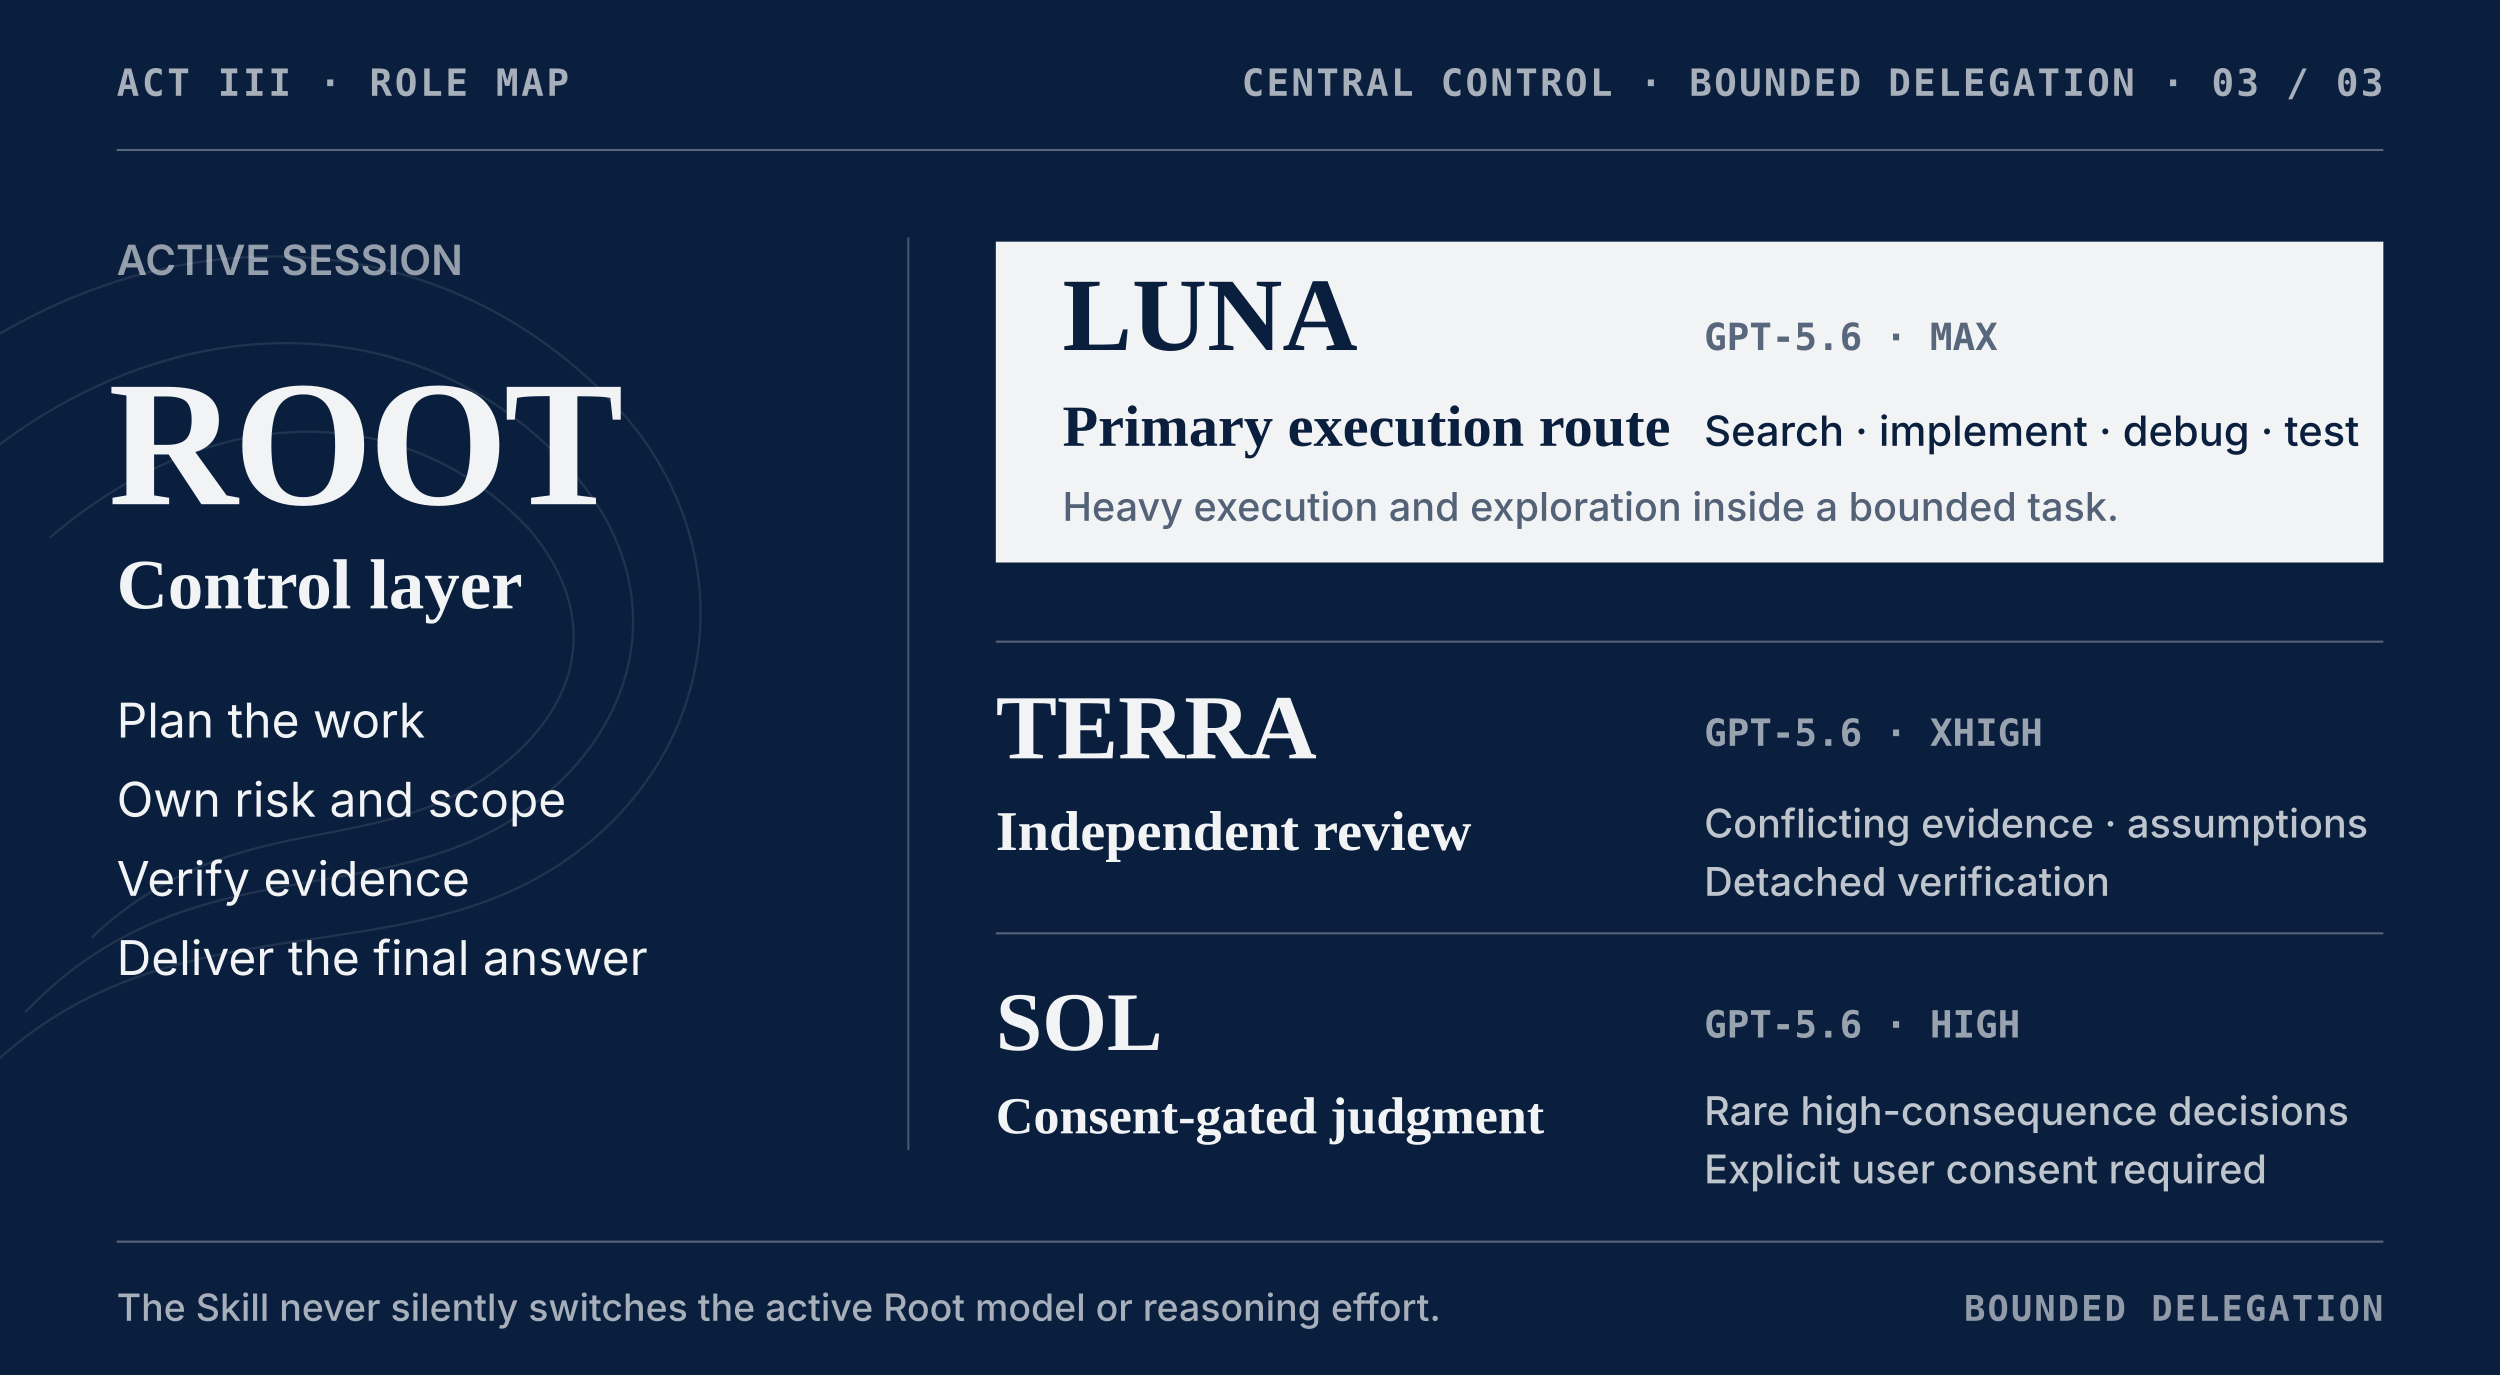
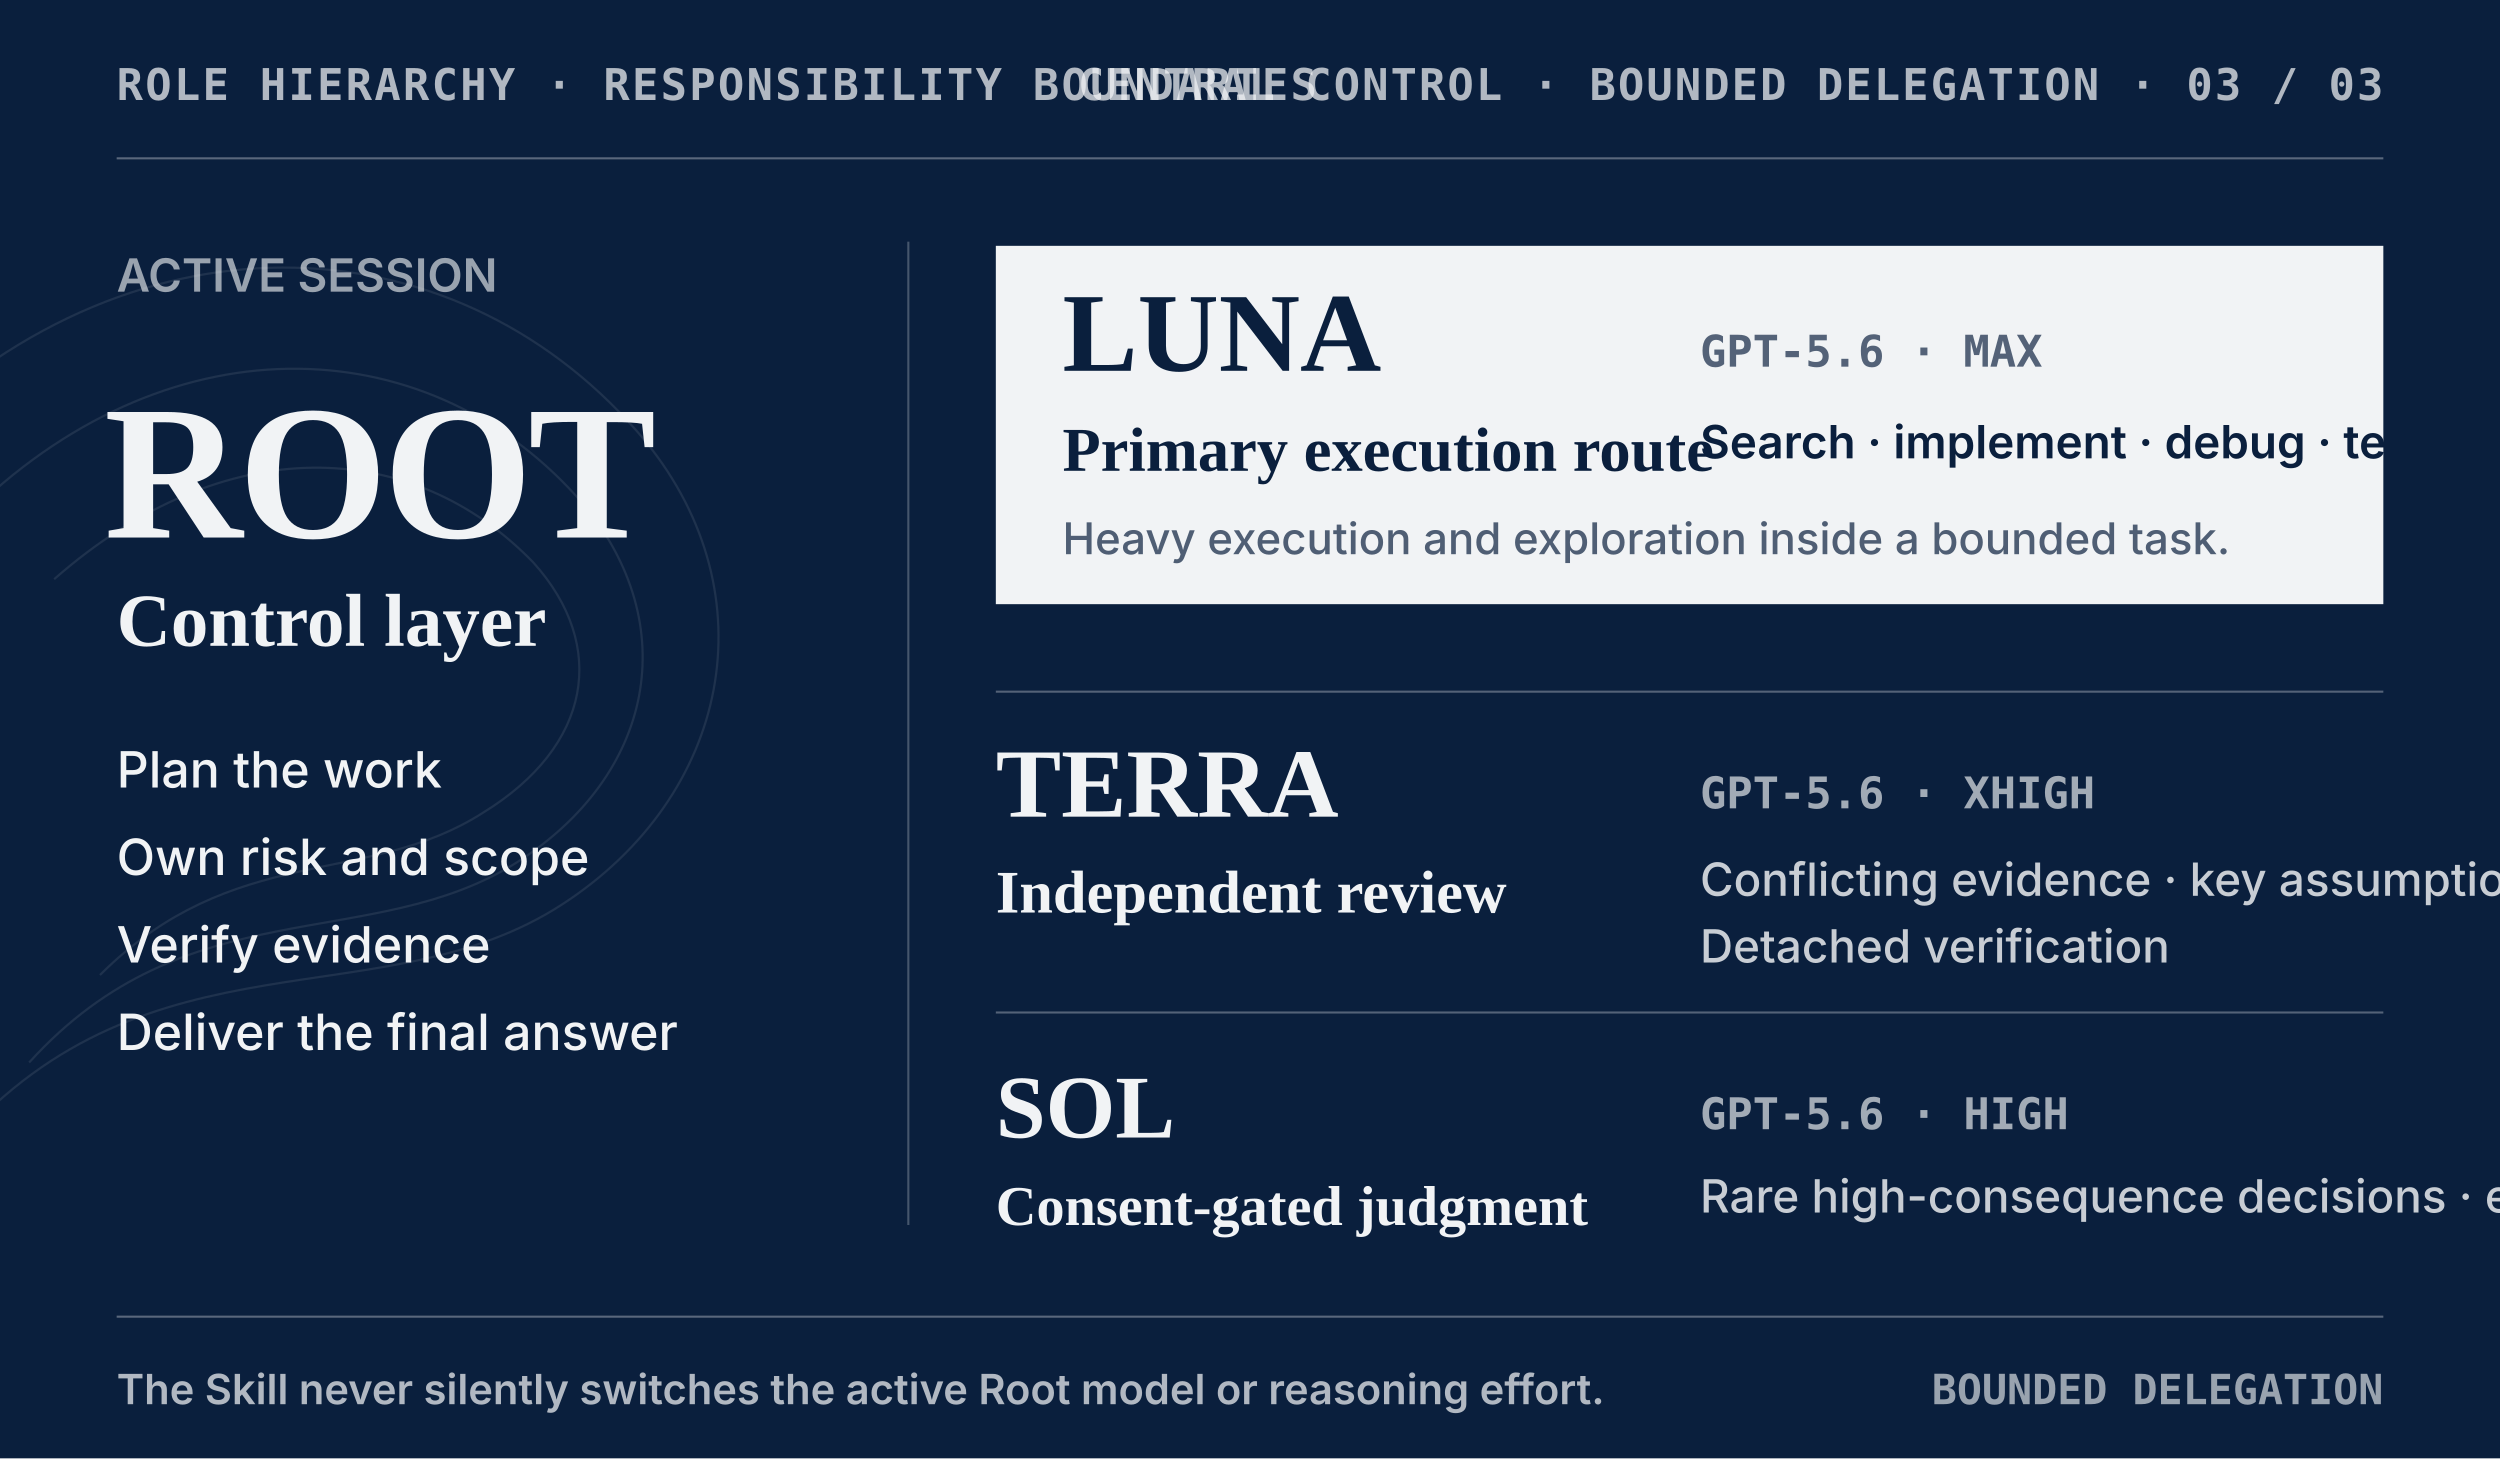
- <svg xmlns="http://www.w3.org/2000/svg" width="1200" height="660" viewBox="0 0 1200 660" role="img" aria-labelledby="title desc">
-   <rect width="1200" height="660" fill="#0a1f3d" />
-   <g fill="none" stroke="#f1f3f5" stroke-width="1.1" opacity="0.1">
-     <path d="M-50 196 C70 92 218 104 302 202 C358 270 344 364 270 414 C184 472 70 426 -18 526" />
-     <path d="M-16 226 C84 140 208 148 276 228 C322 282 310 350 248 392 C178 438 88 406 12 486" />
-     <path d="M24 258 C106 188 198 194 254 254 C288 294 282 340 232 374 C174 412 110 388 44 450" />
+ <svg xmlns="http://www.w3.org/2000/svg" width="1200" height="700" viewBox="0 0 1200 700" role="img" aria-labelledby="title desc">
+   <rect width="1200" height="700" fill="#0a1f3d" />
+   <g fill="none" stroke="#f1f3f5" stroke-width="1.05" opacity="0.09">
+     <path d="M-48 210 C68 96 222 106 310 212 C370 286 350 382 270 434 C184 490 72 444 -20 548" />
+     <path d="M-12 244 C84 152 208 158 280 242 C328 300 314 372 248 414 C178 458 90 426 14 510" />
+     <path d="M26 278 C108 206 198 210 256 270 C292 310 284 358 232 390 C176 426 112 404 48 468" />
  </g>
-   <line x1="56" y1="72" x2="1144" y2="72" stroke="#f1f3f5" stroke-width="1" opacity="0.34" />
-   <line x1="56" y1="596" x2="1144" y2="596" stroke="#f1f3f5" stroke-width="1" opacity="0.34" />
-   <text x="56" y="46" font-family="IBM Plex Mono, SFMono-Regular, Menlo, monospace" font-size="18" font-weight="600" letter-spacing="1.3" fill="#f1f3f5" opacity="0.68">ACT III · ROLE MAP</text>
-   <text x="1144" y="46" text-anchor="end" font-family="IBM Plex Mono, SFMono-Regular, Menlo, monospace" font-size="18" font-weight="600" letter-spacing="1.1" fill="#f1f3f5" opacity="0.68">CENTRAL CONTROL · BOUNDED DELEGATION · 03 / 03</text>
-   <text x="56" y="132" font-family="Inter, Helvetica Neue, Arial, sans-serif" font-size="20" font-weight="600" fill="#f1f3f5" opacity="0.6">ACTIVE SESSION</text>
-   <text x="52" y="242" font-family="Playfair Display, Georgia, Times New Roman, serif" font-size="86" font-weight="700" letter-spacing="-2" fill="#f1f3f5">ROOT</text>
-   <text x="56" y="292" font-family="Playfair Display, Georgia, Times New Roman, serif" font-size="34" font-weight="700" fill="#f1f3f5">Control layer</text>
-   <text x="56" y="354" font-family="Inter, Helvetica Neue, Arial, sans-serif" font-size="23" font-weight="400" fill="#f1f3f5">Plan the work</text>
-   <text x="56" y="392" font-family="Inter, Helvetica Neue, Arial, sans-serif" font-size="23" font-weight="400" fill="#f1f3f5">Own risk and scope</text>
-   <text x="56" y="430" font-family="Inter, Helvetica Neue, Arial, sans-serif" font-size="23" font-weight="400" fill="#f1f3f5">Verify evidence</text>
-   <text x="56" y="468" font-family="Inter, Helvetica Neue, Arial, sans-serif" font-size="23" font-weight="400" fill="#f1f3f5">Deliver the final answer</text>
-   <line x1="436" y1="114" x2="436" y2="552" stroke="#f1f3f5" stroke-width="1" opacity="0.26" />
-   <rect x="478" y="116" width="666" height="154" fill="#f1f3f5" />
-   <text x="510" y="168" font-family="Playfair Display, Georgia, Times New Roman, serif" font-size="50" font-weight="700" fill="#0a1f3d">LUNA</text>
-   <text x="510" y="214" font-family="Playfair Display, Georgia, Times New Roman, serif" font-size="28" font-weight="700" fill="#0a1f3d">Primary execution route</text>
-   <text x="818" y="168" font-family="IBM Plex Mono, SFMono-Regular, Menlo, monospace" font-size="18" font-weight="600" fill="#0a1f3d" opacity="0.66">GPT-5.6 · MAX</text>
-   <text x="818" y="214" font-family="Inter, Helvetica Neue, Arial, sans-serif" font-size="20" font-weight="500" fill="#0a1f3d">Search · implement · debug · test</text>
-   <text x="510" y="250" font-family="Inter, Helvetica Neue, Arial, sans-serif" font-size="19" font-weight="500" fill="#0a1f3d" opacity="0.68">Heavy execution and exploration inside a bounded task.</text>
-   <line x1="478" y1="308" x2="1144" y2="308" stroke="#f1f3f5" stroke-width="1" opacity="0.32" />
-   <text x="478" y="364" font-family="Playfair Display, Georgia, Times New Roman, serif" font-size="44" font-weight="700" fill="#f1f3f5">TERRA</text>
-   <text x="478" y="408" font-family="Playfair Display, Georgia, Times New Roman, serif" font-size="27" font-weight="700" fill="#f1f3f5">Independent review</text>
-   <text x="818" y="358" font-family="IBM Plex Mono, SFMono-Regular, Menlo, monospace" font-size="18" font-weight="600" fill="#f1f3f5" opacity="0.62">GPT-5.6 · XHIGH</text>
-   <text x="818" y="402" font-family="Inter, Helvetica Neue, Arial, sans-serif" font-size="19" font-weight="500" fill="#f1f3f5" opacity="0.78">Conflicting evidence · assumptions</text>
-   <text x="818" y="430" font-family="Inter, Helvetica Neue, Arial, sans-serif" font-size="19" font-weight="500" fill="#f1f3f5" opacity="0.78">Detached verification</text>
-   <line x1="478" y1="448" x2="1144" y2="448" stroke="#f1f3f5" stroke-width="1" opacity="0.32" />
-   <text x="478" y="504" font-family="Playfair Display, Georgia, Times New Roman, serif" font-size="40" font-weight="700" fill="#f1f3f5">SOL</text>
-   <text x="478" y="544" font-family="Playfair Display, Georgia, Times New Roman, serif" font-size="25" font-weight="700" fill="#f1f3f5">Consent-gated judgment</text>
-   <text x="818" y="498" font-family="IBM Plex Mono, SFMono-Regular, Menlo, monospace" font-size="18" font-weight="600" fill="#f1f3f5" opacity="0.62">GPT-5.6 · HIGH</text>
-   <text x="818" y="540" font-family="Inter, Helvetica Neue, Arial, sans-serif" font-size="19" font-weight="500" fill="#f1f3f5" opacity="0.78">Rare high-consequence decisions</text>
-   <text x="818" y="568" font-family="Inter, Helvetica Neue, Arial, sans-serif" font-size="19" font-weight="500" fill="#f1f3f5" opacity="0.78">Explicit user consent required</text>
-   <text x="56" y="634" font-family="Inter, Helvetica Neue, Arial, sans-serif" font-size="18" font-weight="500" fill="#f1f3f5" opacity="0.68">The Skill never silently switches the active Root model or reasoning effort.</text>
-   <text x="1144" y="634" text-anchor="end" font-family="IBM Plex Mono, SFMono-Regular, Menlo, monospace" font-size="17" font-weight="600" letter-spacing="1" fill="#f1f3f5" opacity="0.58">BOUNDED DELEGATION</text>
+   <line x1="56" y1="76" x2="1144" y2="76" stroke="#f1f3f5" stroke-width="1" opacity="0.34" />
+   <line x1="56" y1="632" x2="1144" y2="632" stroke="#f1f3f5" stroke-width="1" opacity="0.34" />
+   <text x="56" y="48" font-family="IBM Plex Mono, SFMono-Regular, Menlo, monospace" font-size="21" font-weight="600" letter-spacing="1.1" fill="#f1f3f5" opacity="0.72">ROLE HIERARCHY · RESPONSIBILITY BOUNDARIES</text>
+   <text x="1144" y="48" text-anchor="end" font-family="IBM Plex Mono, SFMono-Regular, Menlo, monospace" font-size="21" font-weight="600" letter-spacing="1" fill="#f1f3f5" opacity="0.72">CENTRAL CONTROL · BOUNDED DELEGATION · 03 / 03</text>
+   <text x="56" y="140" font-family="Inter, Helvetica Neue, Arial, sans-serif" font-size="22" font-weight="600" fill="#f1f3f5" opacity="0.62">ACTIVE SESSION</text>
+   <text x="50" y="258" font-family="Playfair Display, Georgia, Times New Roman, serif" font-size="92" font-weight="700" letter-spacing="-2" fill="#f1f3f5">ROOT</text>
+   <text x="56" y="310" font-family="Playfair Display, Georgia, Times New Roman, serif" font-size="36" font-weight="700" fill="#f1f3f5">Control layer</text>
+   <text x="56" y="378" font-family="Inter, Helvetica Neue, Arial, sans-serif" font-size="24" font-weight="500" fill="#f1f3f5">Plan the work</text>
+   <text x="56" y="420" font-family="Inter, Helvetica Neue, Arial, sans-serif" font-size="24" font-weight="500" fill="#f1f3f5">Own risk and scope</text>
+   <text x="56" y="462" font-family="Inter, Helvetica Neue, Arial, sans-serif" font-size="24" font-weight="500" fill="#f1f3f5">Verify evidence</text>
+   <text x="56" y="504" font-family="Inter, Helvetica Neue, Arial, sans-serif" font-size="24" font-weight="500" fill="#f1f3f5">Deliver the final answer</text>
+   <line x1="436" y1="116" x2="436" y2="588" stroke="#f1f3f5" stroke-width="1" opacity="0.26" />
+   <rect x="478" y="118" width="666" height="172" fill="#f1f3f5" />
+   <text x="510" y="178" font-family="Playfair Display, Georgia, Times New Roman, serif" font-size="54" font-weight="700" fill="#0a1f3d">LUNA</text>
+   <text x="510" y="226" font-family="Playfair Display, Georgia, Times New Roman, serif" font-size="30" font-weight="700" fill="#0a1f3d">Primary execution route</text>
+   <text x="816" y="176" font-family="IBM Plex Mono, SFMono-Regular, Menlo, monospace" font-size="21" font-weight="600" fill="#0a1f3d" opacity="0.68">GPT-5.6 · MAX</text>
+   <text x="816" y="220" font-family="Inter, Helvetica Neue, Arial, sans-serif" font-size="22" font-weight="600" fill="#0a1f3d">Search · implement · debug · test</text>
+   <text x="510" y="266" font-family="Inter, Helvetica Neue, Arial, sans-serif" font-size="21" font-weight="500" fill="#0a1f3d" opacity="0.7">Heavy execution and exploration inside a bounded task.</text>
+   <line x1="478" y1="332" x2="1144" y2="332" stroke="#f1f3f5" stroke-width="1" opacity="0.32" />
+   <text x="478" y="392" font-family="Playfair Display, Georgia, Times New Roman, serif" font-size="47" font-weight="700" fill="#f1f3f5">TERRA</text>
+   <text x="478" y="438" font-family="Playfair Display, Georgia, Times New Roman, serif" font-size="29" font-weight="700" fill="#f1f3f5">Independent review</text>
+   <text x="816" y="388" font-family="IBM Plex Mono, SFMono-Regular, Menlo, monospace" font-size="21" font-weight="600" fill="#f1f3f5" opacity="0.66">GPT-5.6 · XHIGH</text>
+   <text x="816" y="430" font-family="Inter, Helvetica Neue, Arial, sans-serif" font-size="22" font-weight="500" fill="#f1f3f5" opacity="0.82">Conflicting evidence · key assumptions</text>
+   <text x="816" y="462" font-family="Inter, Helvetica Neue, Arial, sans-serif" font-size="22" font-weight="500" fill="#f1f3f5" opacity="0.82">Detached verification</text>
+   <line x1="478" y1="486" x2="1144" y2="486" stroke="#f1f3f5" stroke-width="1" opacity="0.32" />
+   <text x="478" y="546" font-family="Playfair Display, Georgia, Times New Roman, serif" font-size="43" font-weight="700" fill="#f1f3f5">SOL</text>
+   <text x="478" y="588" font-family="Playfair Display, Georgia, Times New Roman, serif" font-size="27" font-weight="700" fill="#f1f3f5">Consent-gated judgment</text>
+   <text x="816" y="542" font-family="IBM Plex Mono, SFMono-Regular, Menlo, monospace" font-size="21" font-weight="600" fill="#f1f3f5" opacity="0.66">GPT-5.6 · HIGH</text>
+   <text x="816" y="582" font-family="Inter, Helvetica Neue, Arial, sans-serif" font-size="22" font-weight="500" fill="#f1f3f5" opacity="0.82">Rare high-consequence decisions · explicit consent required</text>
+   <text x="56" y="674" font-family="Inter, Helvetica Neue, Arial, sans-serif" font-size="20" font-weight="600" fill="#f1f3f5" opacity="0.72">The Skill never silently switches the active Root model or reasoning effort.</text>
+   <text x="1144" y="674" text-anchor="end" font-family="IBM Plex Mono, SFMono-Regular, Menlo, monospace" font-size="20" font-weight="600" fill="#f1f3f5" opacity="0.62">BOUNDED DELEGATION</text>
</svg>
